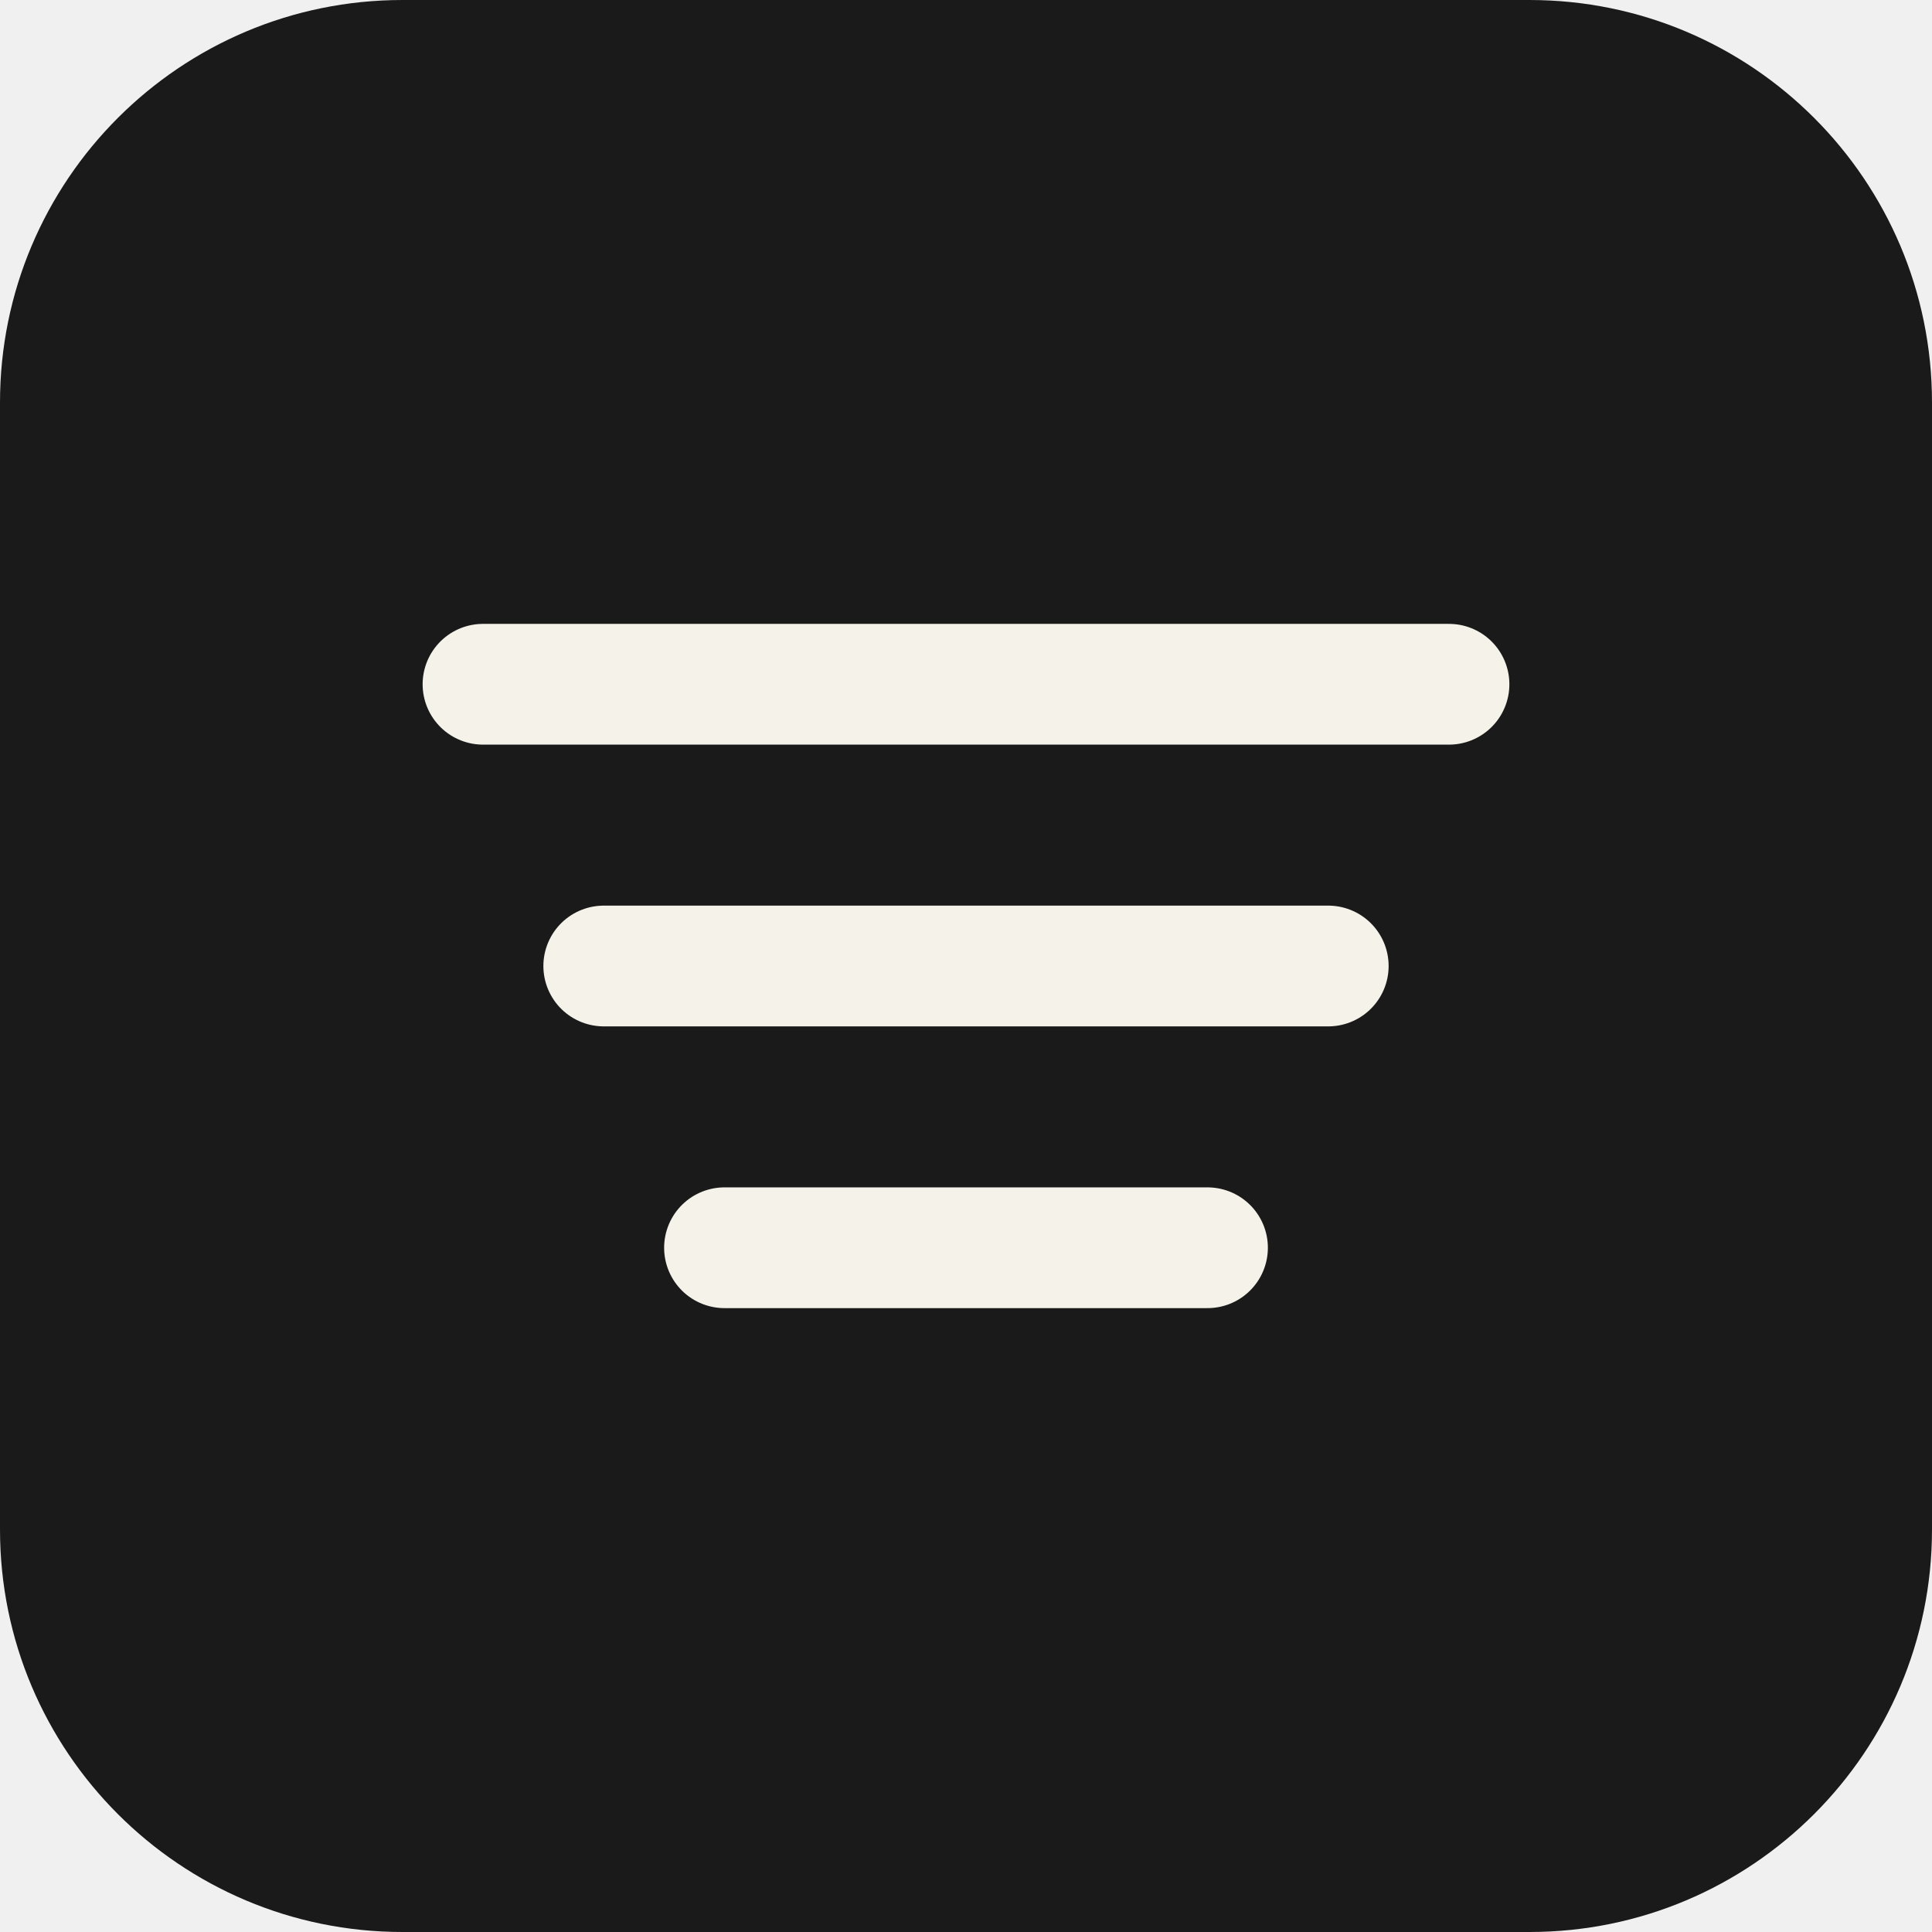
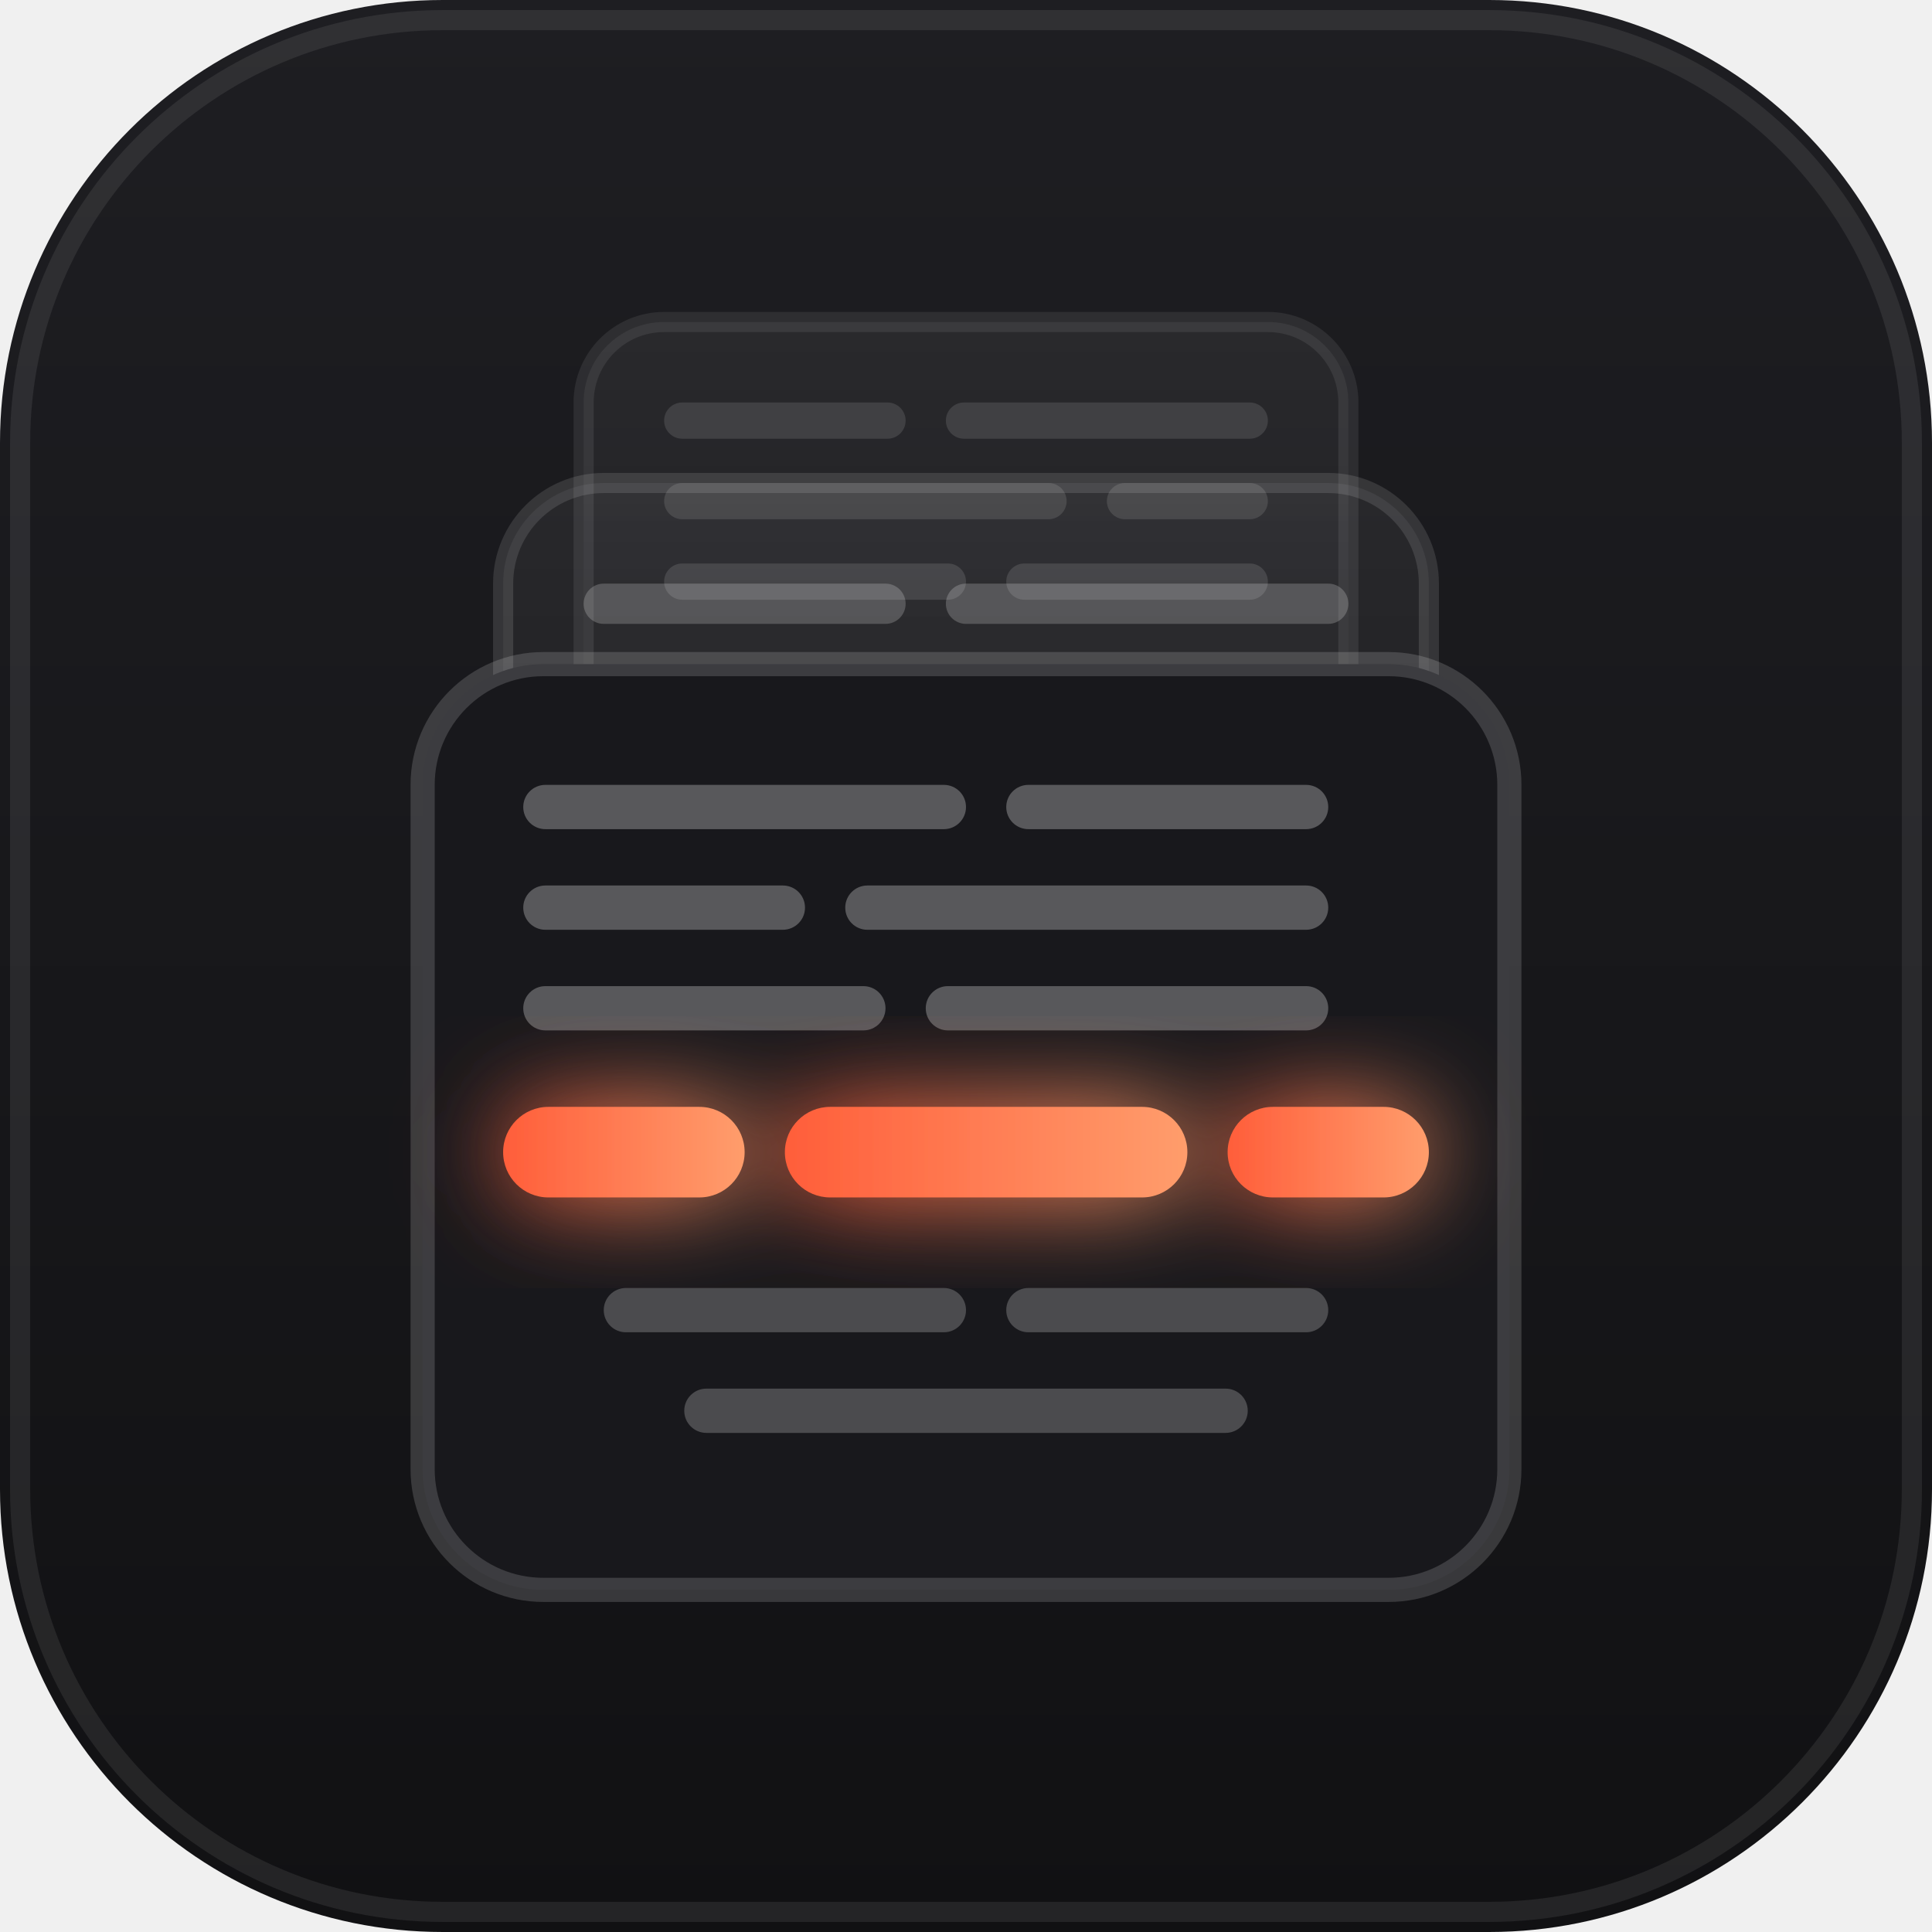
- <svg xmlns="http://www.w3.org/2000/svg" viewBox="0 0 96 96">
-   <rect width="96" height="96" rx="20" fill="#1a1a1a" />
-   <g stroke="#f5f2ea" stroke-width="6" stroke-linecap="round">
-     <line x1="24" y1="34" x2="72" y2="34" />
-     <line x1="30" y1="48" x2="66" y2="48" />
-     <line x1="36" y1="62" x2="60" y2="62" />
+ <svg xmlns="http://www.w3.org/2000/svg" viewBox="0 0 96 96" width="96" height="96">
+   <defs>
+     <linearGradient id="bgGrad" x1="0%" y1="0%" x2="0%" y2="100%">
+       <stop offset="0%" stop-color="#1e1e22" />
+       <stop offset="100%" stop-color="#111113" />
+     </linearGradient>
+     <linearGradient id="glowGrad" x1="0%" y1="0%" x2="100%" y2="0%">
+       <stop offset="0%" stop-color="#ff5e3a" />
+       <stop offset="50%" stop-color="#ff7d54" />
+       <stop offset="100%" stop-color="#ff9d6c" />
+     </linearGradient>
+     <linearGradient id="cardGrad" x1="0%" y1="0%" x2="0%" y2="100%">
+       <stop offset="0%" stop-color="#ffffff" stop-opacity="0.06" />
+       <stop offset="100%" stop-color="#ffffff" stop-opacity="0.01" />
+     </linearGradient>
+     <filter id="focusGlow" x="-30%" y="-100%" width="160%" height="300%">
+       <feGaussianBlur stdDeviation="2.5" result="blur" />
+       <feMerge>
+         <feMergeNode in="blur" />
+         <feMergeNode in="SourceGraphic" />
+       </feMerge>
+     </filter>
+   </defs>
+   <rect width="96" height="96" rx="22" fill="url(#bgGrad)" />
+   <rect width="94" height="94" x="1" y="1" rx="21" fill="none" stroke="#ffffff" stroke-opacity="0.08" stroke-width="1" />
+   <rect x="29" y="16" width="38" height="24" rx="4" fill="url(#cardGrad)" stroke="#ffffff" stroke-opacity="0.08" stroke-width="1" />
+   <g fill="#ffffff" fill-opacity="0.12">
+     <rect x="33" y="20" width="12" height="1.8" rx="0.9" />
+     <rect x="47" y="20" width="16" height="1.8" rx="0.9" />
+     <rect x="33" y="24" width="20" height="1.8" rx="0.9" />
+     <rect x="55" y="24" width="8" height="1.8" rx="0.9" />
+     <rect x="33" y="28" width="15" height="1.8" rx="0.9" />
+     <rect x="50" y="28" width="13" height="1.8" rx="0.9" />
+   </g>
+   <rect x="25" y="24" width="46" height="30" rx="5" fill="url(#cardGrad)" stroke="#ffffff" stroke-opacity="0.12" stroke-width="1" />
+   <g fill="#ffffff" fill-opacity="0.2">
+     <rect x="29" y="29" width="16" height="2" rx="1" />
+     <rect x="47" y="29" width="20" height="2" rx="1" />
+     <rect x="29" y="34" width="24" height="2" rx="1" />
+     <rect x="55" y="34" width="12" height="2" rx="1" />
+     <rect x="29" y="39" width="14" height="2" rx="1" />
+     <rect x="45" y="39" width="22" height="2" rx="1" />
+   </g>
+   <rect x="21" y="33" width="54" height="46" rx="6" fill="#18181c" stroke="#ffffff" stroke-opacity="0.16" stroke-width="1.2" />
+   <g fill="#ffffff" fill-opacity="0.28">
+     <rect x="26" y="39" width="22" height="2.2" rx="1.1" />
+     <rect x="50" y="39" width="16" height="2.2" rx="1.1" />
+     <rect x="26" y="44" width="14" height="2.2" rx="1.1" />
+     <rect x="42" y="44" width="24" height="2.2" rx="1.1" />
+     <rect x="26" y="49" width="18" height="2.2" rx="1.1" />
+     <rect x="46" y="49" width="20" height="2.2" rx="1.1" />
+   </g>
+   <g filter="url(#focusGlow)">
+     <rect x="25" y="55" width="12" height="4.5" rx="2.25" fill="url(#glowGrad)" />
+     <rect x="39" y="55" width="20" height="4.5" rx="2.25" fill="url(#glowGrad)" />
+     <rect x="61" y="55" width="10" height="4.5" rx="2.25" fill="url(#glowGrad)" />
+   </g>
+   <g fill="#ffffff" fill-opacity="0.22">
+     <rect x="30" y="64" width="18" height="2.2" rx="1.1" />
+     <rect x="50" y="64" width="16" height="2.2" rx="1.1" />
+     <rect x="34" y="69" width="28" height="2.2" rx="1.1" />
  </g>
</svg>
